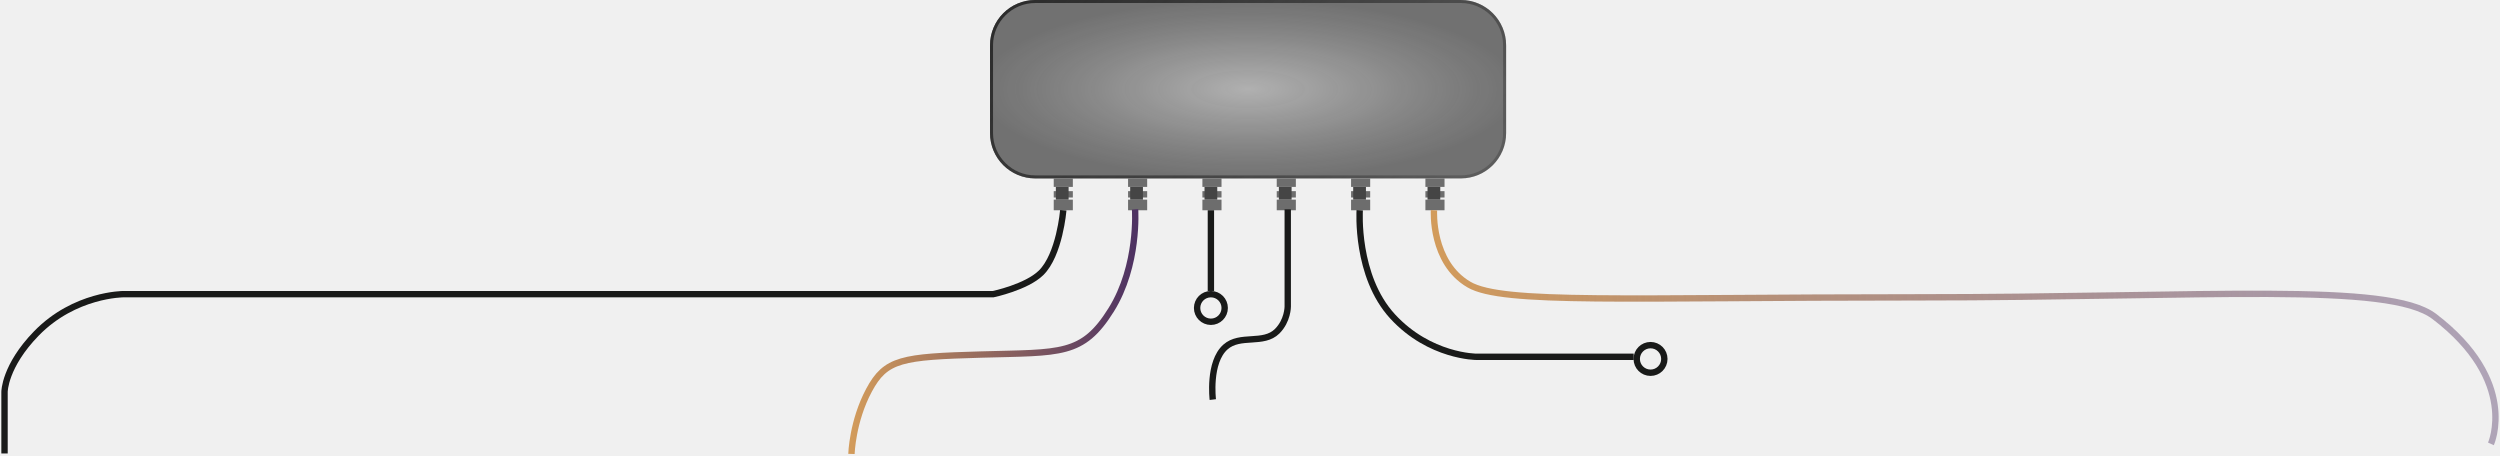
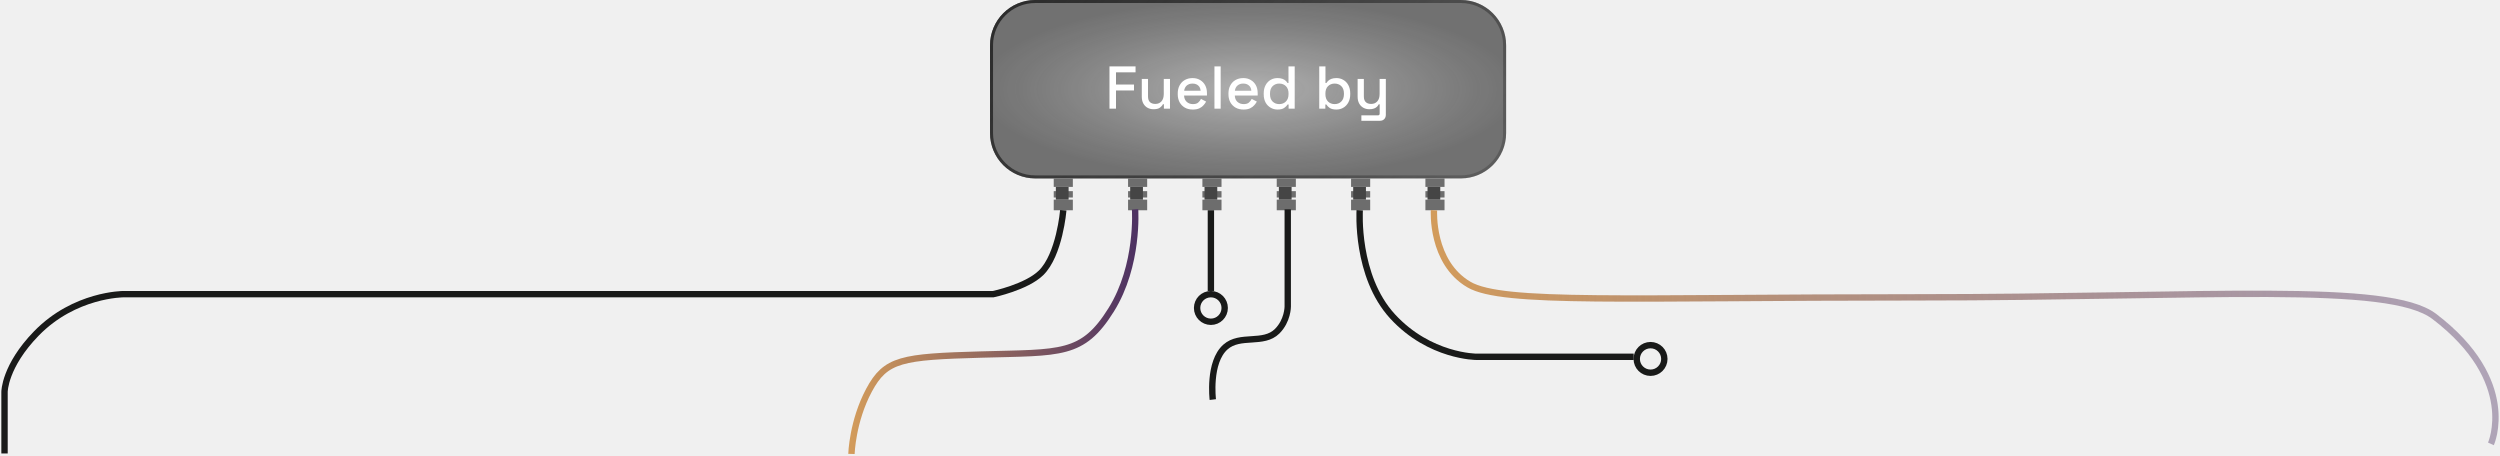
<svg xmlns="http://www.w3.org/2000/svg" width="828" height="151" viewBox="0 0 828 151" fill="none">
  <g filter="url(#filter0_b_22_463)">
    <path d="M327.892 15C327.892 6.716 334.608 -3.05176e-05 342.892 -3.05176e-05H483.826C492.11 -3.05176e-05 498.826 6.716 498.826 15V44.088C498.826 52.373 492.11 59.088 483.826 59.088H342.892C334.608 59.088 327.892 52.372 327.892 44.088V15Z" fill="url(#paint0_radial_22_463)" />
    <path d="M328.392 15C328.392 6.992 334.884 0.5 342.892 0.5H483.826C491.834 0.5 498.326 6.992 498.326 15V44.088C498.326 52.096 491.834 58.588 483.826 58.588H342.892C334.884 58.588 328.392 52.096 328.392 44.088V15Z" stroke="url(#paint1_linear_22_463)" />
+     <path d="M367.46 36V22H376.1V23.96H369.62V28H375.58V29.96H369.62V36H367.46ZM382.042 36.18C381.296 36.18 380.629 36.013 380.042 35.68C379.456 35.347 378.996 34.873 378.662 34.26C378.329 33.647 378.162 32.913 378.162 32.06V26.14H380.222V31.92C380.222 32.773 380.436 33.407 380.862 33.82C381.289 34.22 381.882 34.42 382.642 34.42C383.482 34.42 384.156 34.14 384.662 33.58C385.182 33.007 385.442 32.187 385.442 31.12V26.14H387.502V36H385.482V34.52H385.162C384.976 34.92 384.642 35.3 384.162 35.66C383.682 36.007 382.976 36.18 382.042 36.18ZM395.067 36.28C394.067 36.28 393.194 36.073 392.447 35.66C391.701 35.233 391.114 34.64 390.687 33.88C390.274 33.107 390.067 32.213 390.067 31.2V30.96C390.067 29.933 390.274 29.04 390.687 28.28C391.101 27.507 391.674 26.913 392.407 26.5C393.154 26.073 394.014 25.86 394.987 25.86C395.934 25.86 396.761 26.073 397.467 26.5C398.187 26.913 398.747 27.493 399.147 28.24C399.547 28.987 399.747 29.86 399.747 30.86V31.64H392.167C392.194 32.507 392.481 33.2 393.027 33.72C393.587 34.227 394.281 34.48 395.107 34.48C395.881 34.48 396.461 34.307 396.847 33.96C397.247 33.613 397.554 33.213 397.767 32.76L399.467 33.64C399.281 34.013 399.007 34.407 398.647 34.82C398.301 35.233 397.841 35.58 397.267 35.86C396.694 36.14 395.961 36.28 395.067 36.28ZM392.187 30.06H397.647C397.594 29.313 397.327 28.733 396.847 28.32C396.367 27.893 395.741 27.68 394.967 27.68C394.194 27.68 393.561 27.893 393.067 28.32C392.587 28.733 392.294 29.313 392.187 30.06ZM402.227 36V22H404.287V36H402.227ZM411.864 36.28C410.864 36.28 409.991 36.073 409.244 35.66C408.498 35.233 407.911 34.64 407.484 33.88C407.071 33.107 406.864 32.213 406.864 31.2V30.96C406.864 29.933 407.071 29.04 407.484 28.28C407.898 27.507 408.471 26.913 409.204 26.5C409.951 26.073 410.811 25.86 411.784 25.86C412.731 25.86 413.558 26.073 414.264 26.5C414.984 26.913 415.544 27.493 415.944 28.24C416.344 28.987 416.544 29.86 416.544 30.86V31.64H408.964C408.991 32.507 409.278 33.2 409.824 33.72C410.384 34.227 411.078 34.48 411.904 34.48C412.678 34.48 413.258 34.307 413.644 33.96C414.044 33.613 414.351 33.213 414.564 32.76L416.264 33.64C416.078 34.013 415.804 34.407 415.444 34.82C415.098 35.233 414.638 35.58 414.064 35.86C413.491 36.14 412.758 36.28 411.864 36.28ZM408.984 30.06H414.444C414.391 29.313 414.124 28.733 413.644 28.32C413.164 27.893 412.538 27.68 411.764 27.68C410.991 27.68 410.358 27.893 409.864 28.32C409.384 28.733 409.091 29.313 408.984 30.06ZM423.104 36.28C422.291 36.28 421.537 36.08 420.844 35.68C420.151 35.28 419.591 34.707 419.164 33.96C418.751 33.2 418.544 32.287 418.544 31.22V30.92C418.544 29.867 418.751 28.96 419.164 28.2C419.577 27.44 420.131 26.86 420.824 26.46C421.517 26.06 422.277 25.86 423.104 25.86C423.744 25.86 424.277 25.94 424.704 26.1C425.144 26.26 425.504 26.467 425.784 26.72C426.064 26.96 426.277 27.213 426.424 27.48H426.744V22H428.804V36H426.784V34.6H426.464C426.211 35.027 425.824 35.413 425.304 35.76C424.797 36.107 424.064 36.28 423.104 36.28ZM423.684 34.48C424.577 34.48 425.311 34.193 425.884 33.62C426.471 33.047 426.764 32.227 426.764 31.16V30.98C426.764 29.927 426.477 29.113 425.904 28.54C425.331 27.967 424.591 27.68 423.684 27.68C422.804 27.68 422.071 27.967 421.484 28.54C420.911 29.113 420.624 29.927 420.624 30.98V31.16C420.624 32.227 420.911 33.047 421.484 33.62C422.071 34.193 422.804 34.48 423.684 34.48ZM442.634 36.28C441.674 36.28 440.934 36.107 440.414 35.76C439.907 35.413 439.527 35.027 439.274 34.6H438.954V36H436.934V22H438.994V27.48H439.314C439.474 27.213 439.687 26.96 439.954 26.72C440.221 26.467 440.574 26.26 441.014 26.1C441.454 25.94 441.994 25.86 442.634 25.86C443.461 25.86 444.221 26.06 444.914 26.46C445.607 26.86 446.161 27.44 446.574 28.2C446.987 28.96 447.194 29.867 447.194 30.92V31.22C447.194 32.287 446.981 33.2 446.554 33.96C446.141 34.707 445.587 35.28 444.894 35.68C444.214 36.08 443.461 36.28 442.634 36.28ZM442.034 34.48C442.927 34.48 443.661 34.193 444.234 33.62C444.821 33.047 445.114 32.227 445.114 31.16V30.98C445.114 29.927 444.827 29.113 444.254 28.54C443.681 27.967 442.941 27.68 442.034 27.68C441.154 27.68 440.421 27.967 439.834 28.54C439.261 29.113 438.974 29.927 438.974 30.98V31.16C438.974 32.227 439.261 33.047 439.834 33.62C440.421 34.193 441.154 34.48 442.034 34.48ZM450.887 40V38.2H456.387C456.76 38.2 456.947 38 456.947 37.6V34.56H456.627C456.507 34.827 456.32 35.087 456.067 35.34C455.827 35.58 455.5 35.78 455.087 35.94C454.673 36.1 454.153 36.18 453.527 36.18C452.78 36.18 452.113 36.013 451.527 35.68C450.94 35.347 450.48 34.873 450.147 34.26C449.813 33.647 449.647 32.92 449.647 32.08V26.14H451.707V31.92C451.707 32.773 451.92 33.407 452.347 33.82C452.773 34.22 453.367 34.42 454.127 34.42C454.967 34.42 455.64 34.14 456.147 33.58C456.667 33.02 456.927 32.207 456.927 31.14V26.14H458.987V38.02C458.987 38.62 458.807 39.1 458.447 39.46C458.1 39.82 457.62 40 457.007 40H450.887Z" fill="white" />
  </g>
  <rect x="348.995" y="59.088" width="6.331" height="2.814" fill="#6D6D6D" />
  <rect x="348.995" y="63.309" width="6.331" height="2.11" fill="#6D6D6D" />
  <rect x="348.995" y="66.123" width="6.331" height="3.517" fill="#6D6D6D" />
  <rect x="353.919" y="61.902" width="4.221" height="4.221" transform="rotate(90 353.919 61.9019)" fill="#454545" />
  <rect x="373.615" y="59.088" width="6.331" height="2.814" fill="#6D6D6D" />
  <rect x="373.615" y="63.309" width="6.331" height="2.11" fill="#6D6D6D" />
  <rect x="373.615" y="66.123" width="6.331" height="3.517" fill="#6D6D6D" />
  <rect x="378.539" y="61.902" width="4.221" height="4.221" transform="rotate(90 378.539 61.9019)" fill="#454545" />
  <rect x="398.235" y="59.088" width="6.331" height="2.814" fill="#6D6D6D" />
  <rect x="398.235" y="63.309" width="6.331" height="2.11" fill="#6D6D6D" />
  <rect x="398.235" y="66.123" width="6.331" height="3.517" fill="#6D6D6D" />
  <rect x="403.159" y="61.902" width="4.221" height="4.221" transform="rotate(90 403.159 61.9019)" fill="#454545" />
  <rect x="422.855" y="59.088" width="6.331" height="2.814" fill="#6D6D6D" />
  <rect x="422.855" y="63.309" width="6.331" height="2.11" fill="#6D6D6D" />
  <rect x="422.855" y="66.123" width="6.331" height="3.517" fill="#6D6D6D" />
  <rect x="427.779" y="61.902" width="4.221" height="4.221" transform="rotate(90 427.779 61.9019)" fill="#454545" />
  <rect x="447.475" y="59.088" width="6.331" height="2.814" fill="#6D6D6D" />
  <rect x="447.475" y="63.309" width="6.331" height="2.11" fill="#6D6D6D" />
  <rect x="447.475" y="66.123" width="6.331" height="3.517" fill="#6D6D6D" />
  <rect x="452.399" y="61.902" width="4.221" height="4.221" transform="rotate(90 452.399 61.9019)" fill="#454545" />
  <rect x="472.095" y="59.088" width="6.331" height="2.814" fill="#6D6D6D" />
  <rect x="472.095" y="63.309" width="6.331" height="2.11" fill="#6D6D6D" />
  <rect x="472.095" y="66.123" width="6.331" height="3.517" fill="#6D6D6D" />
  <rect x="477.019" y="61.902" width="4.221" height="4.221" transform="rotate(90 477.019 61.9019)" fill="#454545" />
  <path d="M375.935 69.341C375.935 69.341 377.254 87.834 368.019 102.629C358.52 117.847 351.396 116.684 325.009 117.423C298.623 118.163 293.346 118.903 287.805 129.259C282.302 139.543 282 150.341 282 150.341" stroke="url(#paint2_linear_22_463)" stroke-width="2.11" />
  <path d="M401.049 69.64V96.37" stroke="#191A19" stroke-width="2.11" />
  <circle cx="401.049" cy="101.998" r="4.572" stroke="#191A19" stroke-width="2.11" />
  <circle cx="546.659" cy="118.88" r="4.572" stroke="#191A19" stroke-width="2.11" />
  <path d="M401.682 132.341C401.682 132.341 400.168 119.986 405.876 114.922C410.747 110.601 418.443 114.243 423.004 109.696C426.5 106.212 426.5 101.567 426.5 101.567V69.341" stroke="#191A19" stroke-width="2.11" />
  <path d="M450.338 69.64C450.338 69.64 448.931 91.446 461.241 104.811C473.551 118.176 489.026 118.176 489.026 118.176H541.08" stroke="#191A19" stroke-width="2.11" />
  <path d="M352.16 69.64C352.16 69.64 350.936 84.389 344.774 90.391C339.929 95.11 328.947 97.425 328.947 97.425H40.892C40.892 97.425 24.712 97.425 12.052 110.439C1.5 121.285 1.5 129.783 1.5 129.783V150.183" stroke="#191A19" stroke-width="2.11" />
  <path d="M824.997 147.017C824.997 147.017 834.383 126.266 806.246 104.811C791.122 93.279 731.682 98.48 634.961 98.48C538.239 98.48 497.708 100.776 486.537 94.26C473.875 86.874 474.931 69.64 474.931 69.64" stroke="url(#paint3_linear_22_463)" stroke-width="2.11" />
  <defs>
    <filter id="filter0_b_22_463" x="317.892" y="-10" width="190.934" height="79.088" filterUnits="userSpaceOnUse" color-interpolation-filters="sRGB">
      <feFlood flood-opacity="0" result="BackgroundImageFix" />
      <feGaussianBlur in="BackgroundImageFix" stdDeviation="5" />
      <feComposite in2="SourceAlpha" operator="in" result="effect1_backgroundBlur_22_463" />
      <feBlend mode="normal" in="SourceGraphic" in2="effect1_backgroundBlur_22_463" result="shape" />
    </filter>
    <radialGradient id="paint0_radial_22_463" cx="0" cy="0" r="1" gradientUnits="userSpaceOnUse" gradientTransform="translate(413.359 29.5441) rotate(-90) scale(29.5441 89.4854)">
      <stop stop-color="#1A1A1A" stop-opacity="0.3" />
      <stop offset="0.705" stop-color="#1A1A1A" stop-opacity="0.519" />
      <stop offset="1" stop-color="#1D1D1D" stop-opacity="0.6" />
    </radialGradient>
    <linearGradient id="paint1_linear_22_463" x1="327.892" y1="-3.05176e-05" x2="437.685" y2="116.64" gradientUnits="userSpaceOnUse">
      <stop stop-color="#2A2A2A" />
      <stop offset="1" stop-color="#1A1A1A" stop-opacity="0.2" />
    </linearGradient>
    <linearGradient id="paint2_linear_22_463" x1="282" y1="109.841" x2="375.935" y2="109.841" gradientUnits="userSpaceOnUse">
      <stop stop-color="#D29B5B" />
      <stop offset="1" stop-color="#4E3262" />
    </linearGradient>
    <linearGradient id="paint3_linear_22_463" x1="474.93" y1="108.328" x2="824.996" y2="108.328" gradientUnits="userSpaceOnUse">
      <stop stop-color="#D29B5B" />
      <stop offset="1" stop-color="#4E3262" stop-opacity="0.4" />
    </linearGradient>
  </defs>
</svg>
